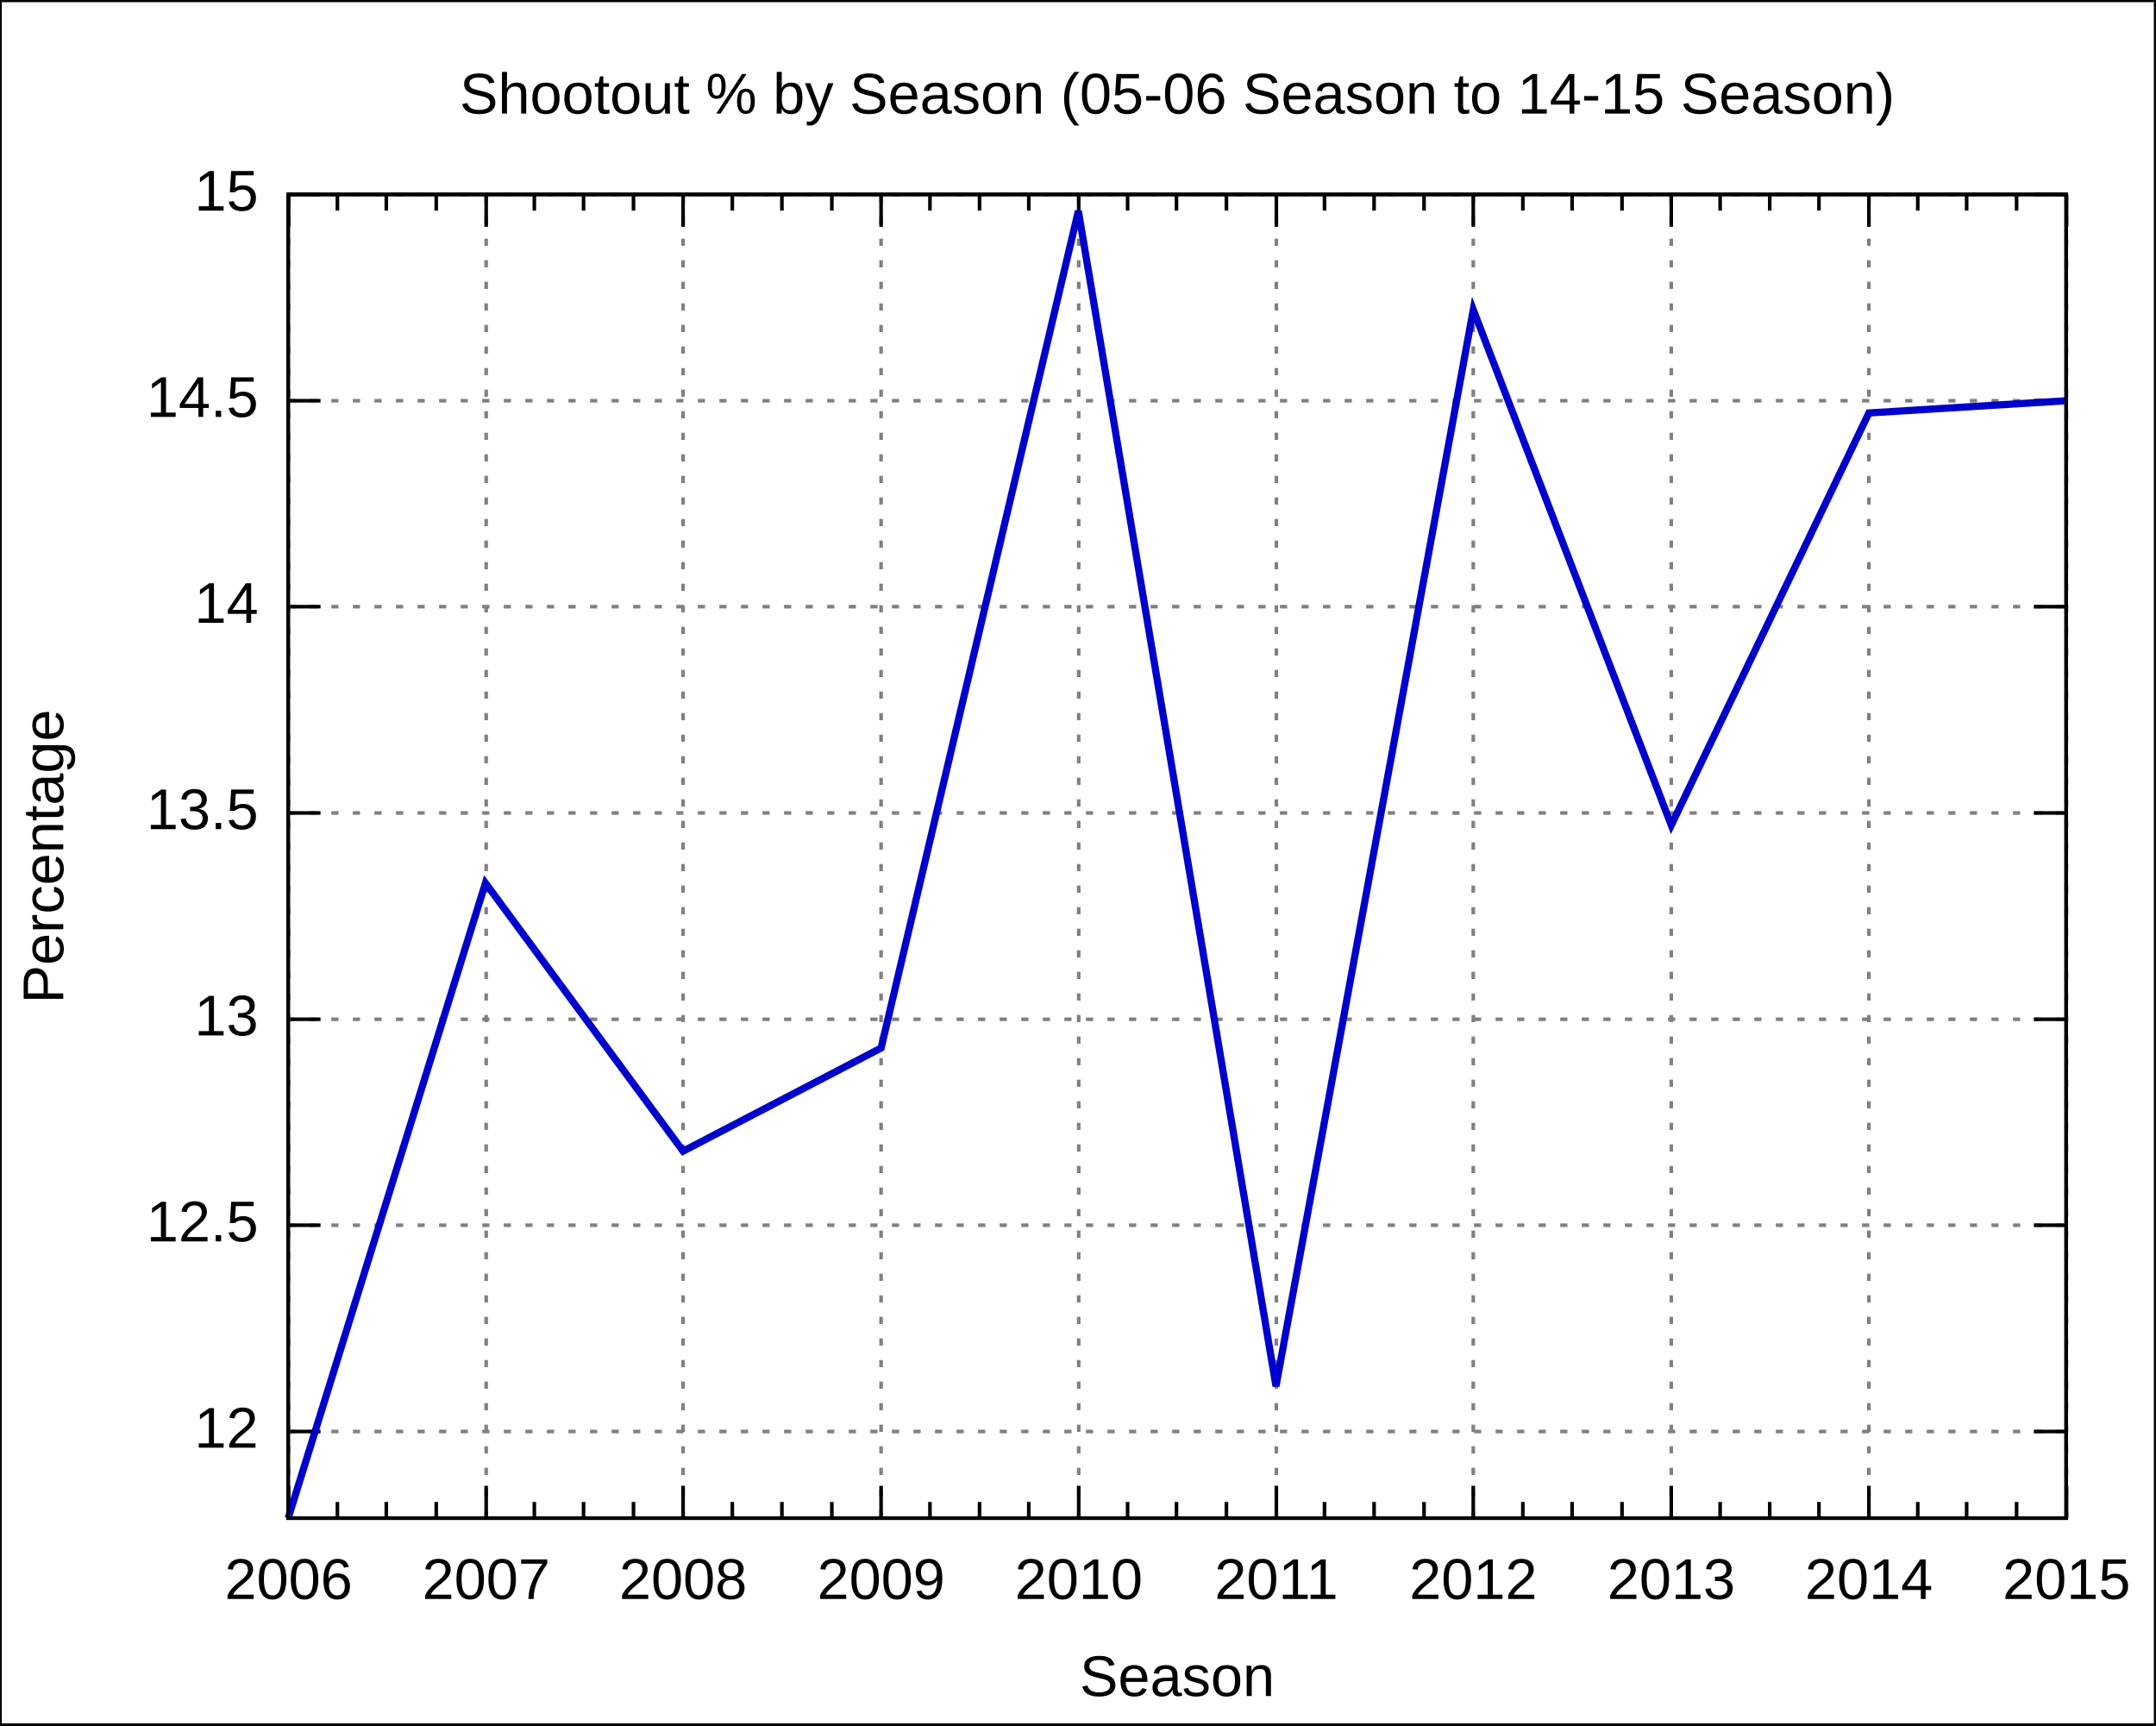
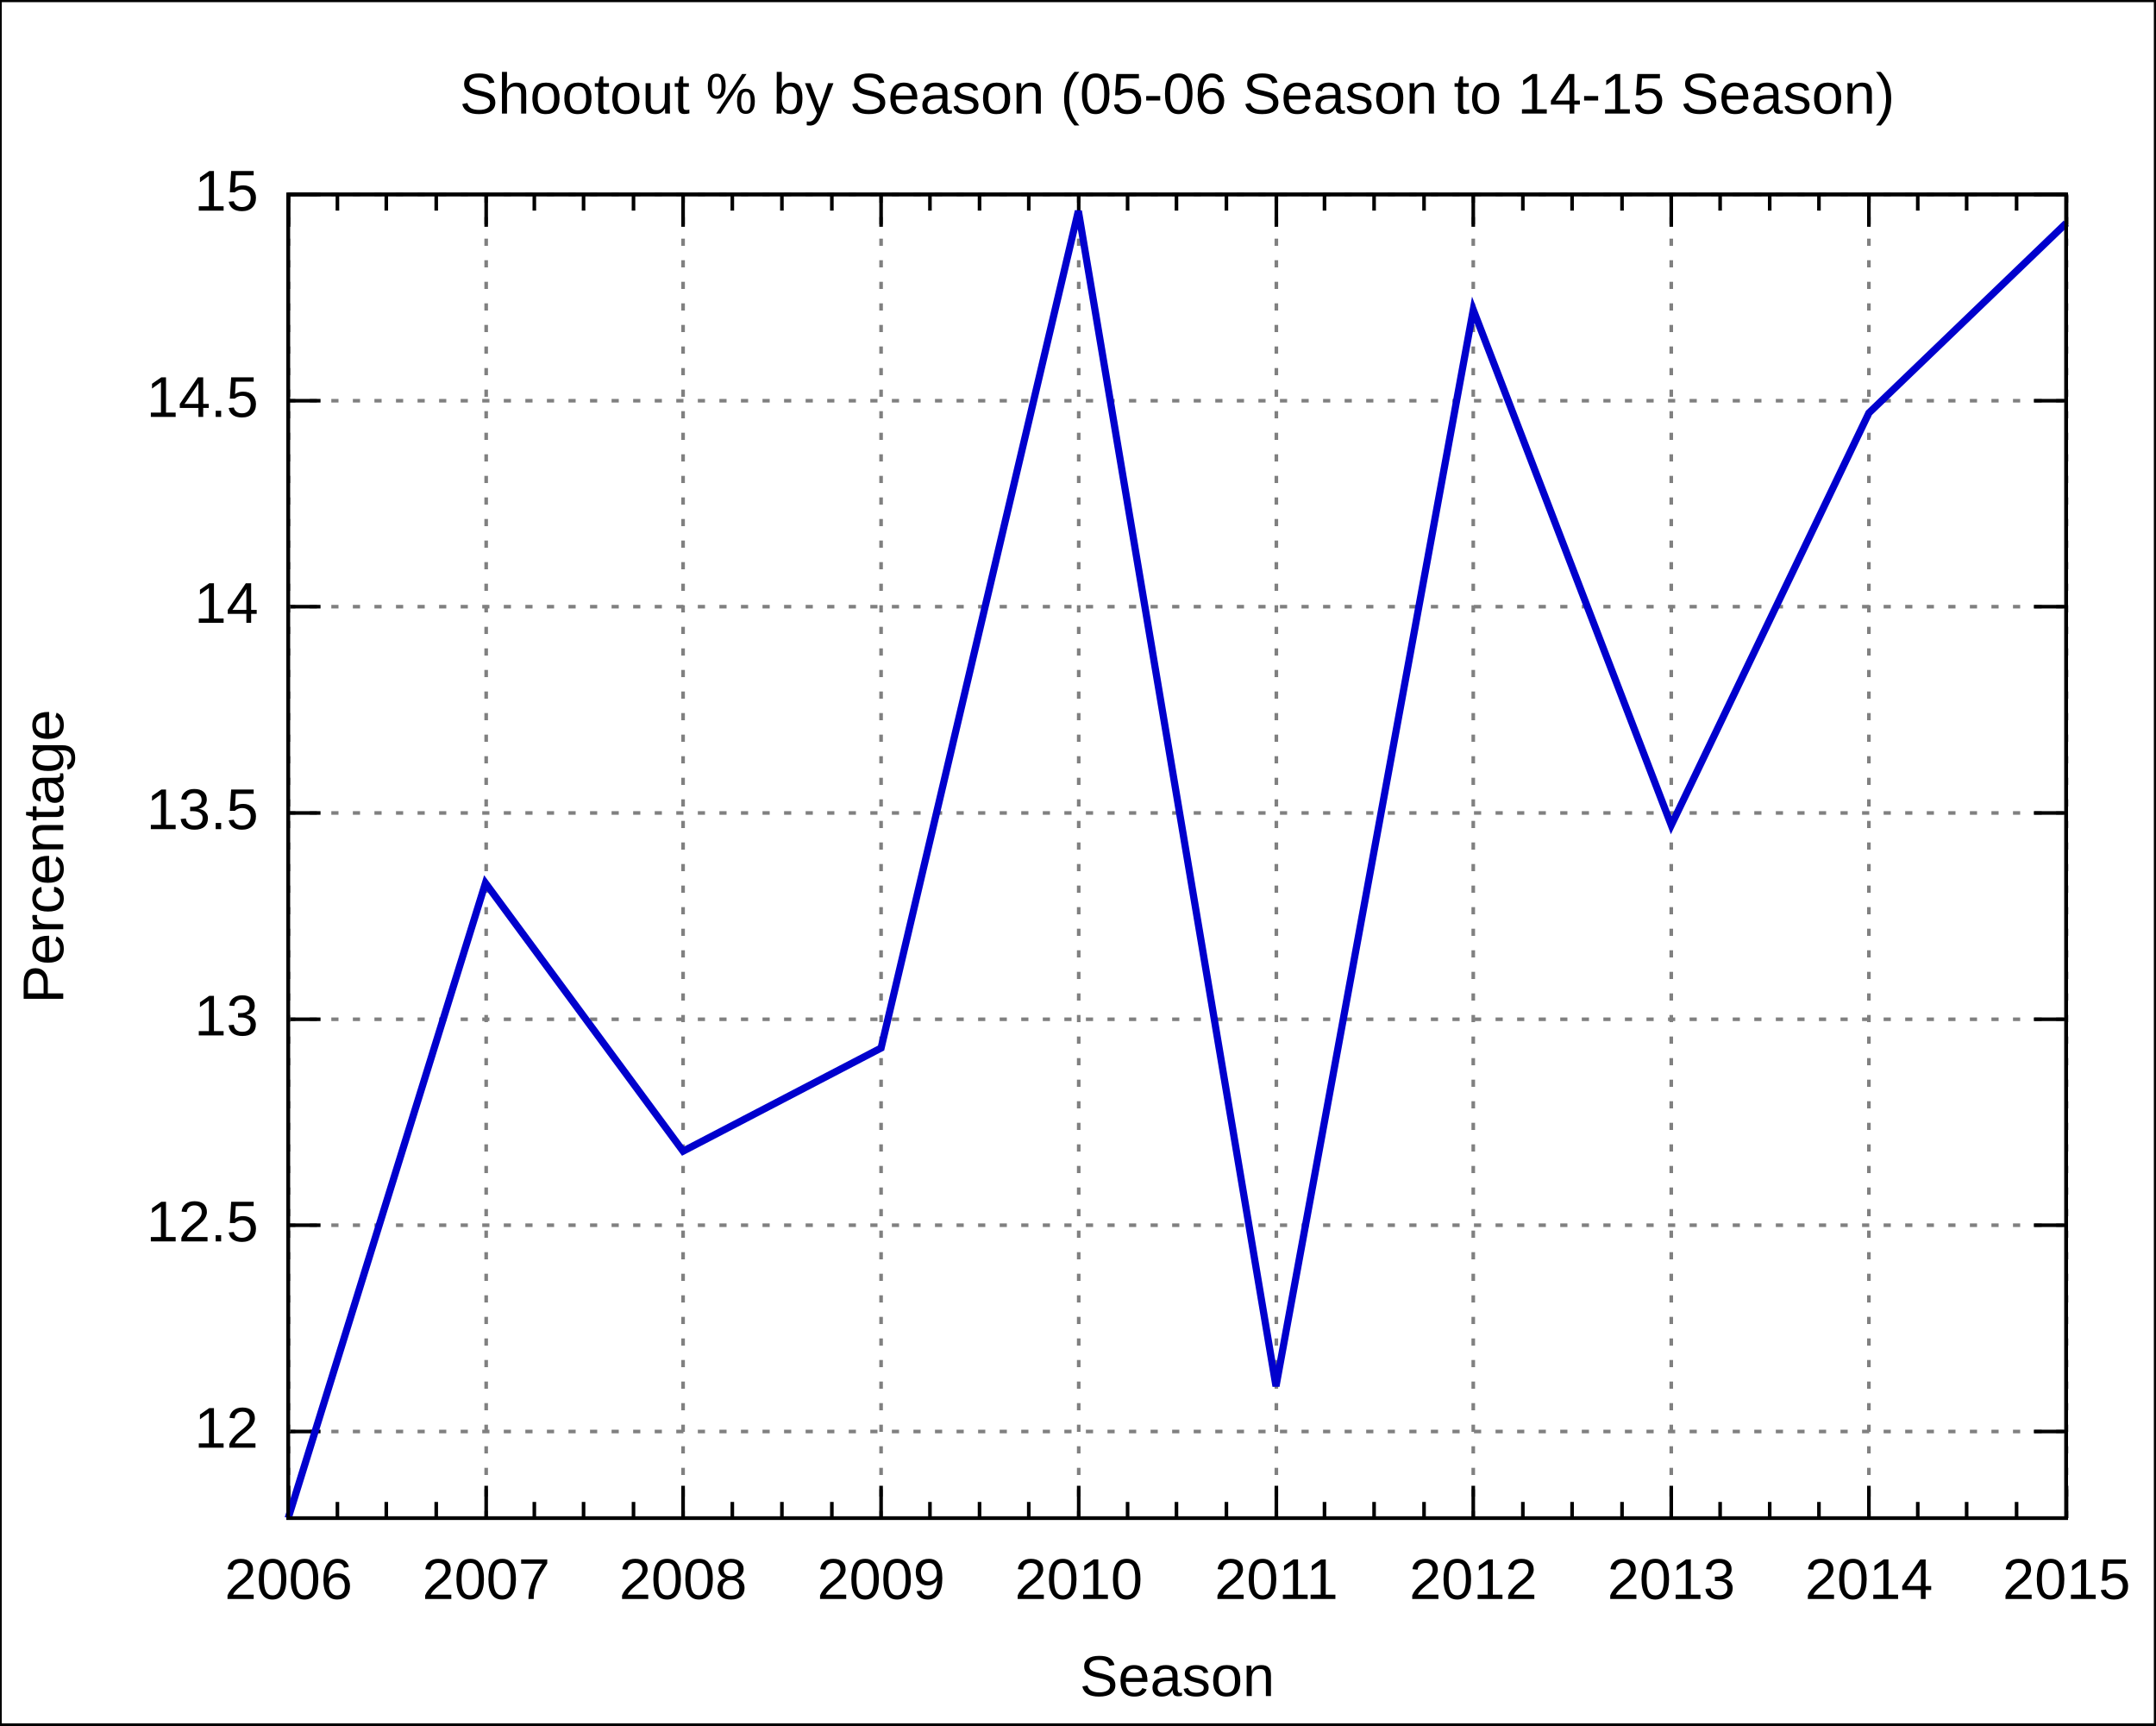
<svg xmlns="http://www.w3.org/2000/svg" xmlns:xlink="http://www.w3.org/1999/xlink" width="600" height="480" viewBox="0 0 600 480">
  <g id="gnuplot_canvas">
    <rect x="0" y="0" width="600" height="480" fill="none" />
    <defs>
      <circle id="gpDot" r="0.5" stroke-width="0.5" />
      <path id="gpPt0" stroke-width="0.222" stroke="currentColor" d="M-1,0 h2 M0,-1 v2" />
      <path id="gpPt1" stroke-width="0.222" stroke="currentColor" d="M-1,-1 L1,1 M1,-1 L-1,1" />
      <path id="gpPt2" stroke-width="0.222" stroke="currentColor" d="M-1,0 L1,0 M0,-1 L0,1 M-1,-1 L1,1 M-1,1 L1,-1" />
      <rect id="gpPt3" stroke-width="0.222" stroke="currentColor" x="-1" y="-1" width="2" height="2" />
      <rect id="gpPt4" stroke-width="0.222" stroke="currentColor" fill="currentColor" x="-1" y="-1" width="2" height="2" />
      <circle id="gpPt5" stroke-width="0.222" stroke="currentColor" cx="0" cy="0" r="1" />
      <use xlink:href="#gpPt5" id="gpPt6" fill="currentColor" stroke="none" />
      <path id="gpPt7" stroke-width="0.222" stroke="currentColor" d="M0,-1.33 L-1.33,0.67 L1.33,0.67 z" />
      <use xlink:href="#gpPt7" id="gpPt8" fill="currentColor" stroke="none" />
      <use xlink:href="#gpPt7" id="gpPt9" stroke="currentColor" transform="rotate(180)" />
      <use xlink:href="#gpPt9" id="gpPt10" fill="currentColor" stroke="none" />
      <use xlink:href="#gpPt3" id="gpPt11" stroke="currentColor" transform="rotate(45)" />
      <use xlink:href="#gpPt11" id="gpPt12" fill="currentColor" stroke="none" />
    </defs>
    <g style="fill:none; color:white; stroke:currentColor; stroke-width:1.00; stroke-linecap:butt; stroke-linejoin:miter">
</g>
    <g style="fill:none; color:black; stroke:currentColor; stroke-width:1.00; stroke-linecap:butt; stroke-linejoin:miter">
      <g style="stroke:none; shape-rendering:crispEdges">
        <polygon fill="rgb(255, 255, 255)" points="0.0,480.0 599.9,480.0 599.9,0.1 0.0,0.1 " />
      </g>
      <path stroke="black" d="M0.0,480.0 L0.0,0.1 L599.9,0.1 L599.9,480.0 L0.0,480.0  " />
    </g>
    <g style="fill:none; color:gray; stroke:currentColor; stroke-width:1.00; stroke-linecap:butt; stroke-linejoin:miter">
      <path stroke="gray" stroke-dasharray=" 2,4" class="gridline" d="M80.2,398.3 L575.0,398.3  " />
    </g>
    <g style="fill:none; color:black; stroke:currentColor; stroke-width:1.00; stroke-linecap:butt; stroke-linejoin:miter">
      <path stroke="black" d="M80.2,398.3 L89.2,398.3 M575.0,398.3 L566.0,398.3  " />
      <g transform="translate(71.9,402.8)" style="stroke:none; fill:black; font-family:Arial; font-size:12.00pt; text-anchor:end">
        <text> 12</text>
      </g>
    </g>
    <g style="fill:none; color:gray; stroke:currentColor; stroke-width:1.00; stroke-linecap:butt; stroke-linejoin:miter">
      <path stroke="gray" stroke-dasharray=" 2,4" class="gridline" d="M80.2,340.9 L575.0,340.9  " />
    </g>
    <g style="fill:none; color:black; stroke:currentColor; stroke-width:1.00; stroke-linecap:butt; stroke-linejoin:miter">
      <path stroke="black" d="M80.2,340.9 L89.2,340.9 M575.0,340.9 L566.0,340.9  " />
      <g transform="translate(71.9,345.4)" style="stroke:none; fill:black; font-family:Arial; font-size:12.00pt; text-anchor:end">
        <text> 12.5</text>
      </g>
    </g>
    <g style="fill:none; color:gray; stroke:currentColor; stroke-width:1.00; stroke-linecap:butt; stroke-linejoin:miter">
      <path stroke="gray" stroke-dasharray=" 2,4" class="gridline" d="M80.2,283.6 L575.0,283.6  " />
    </g>
    <g style="fill:none; color:black; stroke:currentColor; stroke-width:1.00; stroke-linecap:butt; stroke-linejoin:miter">
      <path stroke="black" d="M80.2,283.6 L89.2,283.6 M575.0,283.6 L566.0,283.6  " />
      <g transform="translate(71.9,288.1)" style="stroke:none; fill:black; font-family:Arial; font-size:12.00pt; text-anchor:end">
        <text> 13</text>
      </g>
    </g>
    <g style="fill:none; color:gray; stroke:currentColor; stroke-width:1.00; stroke-linecap:butt; stroke-linejoin:miter">
      <path stroke="gray" stroke-dasharray=" 2,4" class="gridline" d="M80.2,226.2 L575.0,226.2  " />
    </g>
    <g style="fill:none; color:black; stroke:currentColor; stroke-width:1.00; stroke-linecap:butt; stroke-linejoin:miter">
      <path stroke="black" d="M80.2,226.2 L89.2,226.2 M575.0,226.2 L566.0,226.2  " />
      <g transform="translate(71.9,230.7)" style="stroke:none; fill:black; font-family:Arial; font-size:12.00pt; text-anchor:end">
        <text> 13.5</text>
      </g>
    </g>
    <g style="fill:none; color:gray; stroke:currentColor; stroke-width:1.00; stroke-linecap:butt; stroke-linejoin:miter">
      <path stroke="gray" stroke-dasharray=" 2,4" class="gridline" d="M80.2,168.8 L575.0,168.8  " />
    </g>
    <g style="fill:none; color:black; stroke:currentColor; stroke-width:1.00; stroke-linecap:butt; stroke-linejoin:miter">
      <path stroke="black" d="M80.2,168.8 L89.2,168.8 M575.0,168.8 L566.0,168.8  " />
      <g transform="translate(71.9,173.3)" style="stroke:none; fill:black; font-family:Arial; font-size:12.00pt; text-anchor:end">
        <text> 14</text>
      </g>
    </g>
    <g style="fill:none; color:gray; stroke:currentColor; stroke-width:1.00; stroke-linecap:butt; stroke-linejoin:miter">
      <path stroke="gray" stroke-dasharray=" 2,4" class="gridline" d="M80.2,111.5 L575.0,111.5  " />
    </g>
    <g style="fill:none; color:black; stroke:currentColor; stroke-width:1.00; stroke-linecap:butt; stroke-linejoin:miter">
      <path stroke="black" d="M80.2,111.5 L89.2,111.5 M575.0,111.5 L566.0,111.5  " />
      <g transform="translate(71.9,116.0)" style="stroke:none; fill:black; font-family:Arial; font-size:12.00pt; text-anchor:end">
        <text> 14.5</text>
      </g>
    </g>
    <g style="fill:none; color:gray; stroke:currentColor; stroke-width:1.00; stroke-linecap:butt; stroke-linejoin:miter">
      <path stroke="gray" stroke-dasharray=" 2,4" class="gridline" d="M80.2,54.1 L575.0,54.1  " />
    </g>
    <g style="fill:none; color:black; stroke:currentColor; stroke-width:1.00; stroke-linecap:butt; stroke-linejoin:miter">
      <path stroke="black" d="M80.2,54.1 L89.2,54.1 M575.0,54.1 L566.0,54.1  " />
      <g transform="translate(71.9,58.6)" style="stroke:none; fill:black; font-family:Arial; font-size:12.00pt; text-anchor:end">
        <text> 15</text>
      </g>
    </g>
    <g style="fill:none; color:gray; stroke:currentColor; stroke-width:1.00; stroke-linecap:butt; stroke-linejoin:miter">
      <path stroke="gray" stroke-dasharray=" 2,4" class="gridline" d="M80.3,422.4 L80.3,54.1  " />
    </g>
    <g style="fill:none; color:black; stroke:currentColor; stroke-width:1.00; stroke-linecap:butt; stroke-linejoin:miter">
      <path stroke="black" d="M80.3,422.4 L80.3,413.4 M80.3,54.1 L80.3,63.1  " />
      <g transform="translate(80.3,444.9)" style="stroke:none; fill:black; font-family:Arial; font-size:12.00pt; text-anchor:middle">
        <text>2006</text>
      </g>
      <path stroke="black" d="M93.9,422.4 L93.9,417.9 M93.9,54.1 L93.9,58.6 M107.5,422.4 L107.5,417.9 M107.5,54.1 L107.5,58.6    M121.4,422.4 L121.4,417.9 M121.4,54.1 L121.4,58.6  " />
    </g>
    <g style="fill:none; color:gray; stroke:currentColor; stroke-width:1.00; stroke-linecap:butt; stroke-linejoin:miter">
      <path stroke="gray" stroke-dasharray=" 2,4" class="gridline" d="M135.3,422.4 L135.3,54.1  " />
    </g>
    <g style="fill:none; color:black; stroke:currentColor; stroke-width:1.00; stroke-linecap:butt; stroke-linejoin:miter">
      <path stroke="black" d="M135.3,422.4 L135.3,413.4 M135.3,54.1 L135.3,63.1  " />
      <g transform="translate(135.3,444.9)" style="stroke:none; fill:black; font-family:Arial; font-size:12.00pt; text-anchor:middle">
        <text>2007</text>
      </g>
      <path stroke="black" d="M148.7,422.4 L148.7,417.9 M148.7,54.1 L148.7,58.6 M162.4,422.4 L162.4,417.9 M162.4,54.1 L162.4,58.6    M176.3,422.4 L176.3,417.9 M176.3,54.1 L176.3,58.6  " />
    </g>
    <g style="fill:none; color:gray; stroke:currentColor; stroke-width:1.00; stroke-linecap:butt; stroke-linejoin:miter">
      <path stroke="gray" stroke-dasharray=" 2,4" class="gridline" d="M190.1,422.4 L190.1,54.1  " />
    </g>
    <g style="fill:none; color:black; stroke:currentColor; stroke-width:1.00; stroke-linecap:butt; stroke-linejoin:miter">
      <path stroke="black" d="M190.1,422.4 L190.1,413.4 M190.1,54.1 L190.1,63.1  " />
      <g transform="translate(190.1,444.9)" style="stroke:none; fill:black; font-family:Arial; font-size:12.00pt; text-anchor:middle">
        <text>2008</text>
      </g>
      <path stroke="black" d="M203.8,422.4 L203.8,417.9 M203.8,54.1 L203.8,58.6 M217.6,422.4 L217.6,417.9 M217.6,54.1 L217.6,58.6    M231.5,422.4 L231.5,417.9 M231.5,54.1 L231.5,58.6  " />
    </g>
    <g style="fill:none; color:gray; stroke:currentColor; stroke-width:1.00; stroke-linecap:butt; stroke-linejoin:miter">
      <path stroke="gray" stroke-dasharray=" 2,4" class="gridline" d="M245.2,422.4 L245.2,54.1  " />
    </g>
    <g style="fill:none; color:black; stroke:currentColor; stroke-width:1.00; stroke-linecap:butt; stroke-linejoin:miter">
      <path stroke="black" d="M245.2,422.4 L245.2,413.4 M245.2,54.1 L245.2,63.1  " />
      <g transform="translate(245.2,444.9)" style="stroke:none; fill:black; font-family:Arial; font-size:12.00pt; text-anchor:middle">
        <text>2009</text>
      </g>
      <path stroke="black" d="M258.8,422.4 L258.8,417.9 M258.8,54.1 L258.8,58.6 M272.6,422.4 L272.6,417.9 M272.6,54.1 L272.6,58.6    M286.3,422.4 L286.3,417.9 M286.3,54.1 L286.3,58.6  " />
    </g>
    <g style="fill:none; color:gray; stroke:currentColor; stroke-width:1.00; stroke-linecap:butt; stroke-linejoin:miter">
      <path stroke="gray" stroke-dasharray=" 2,4" class="gridline" d="M300.2,422.4 L300.2,54.1  " />
    </g>
    <g style="fill:none; color:black; stroke:currentColor; stroke-width:1.00; stroke-linecap:butt; stroke-linejoin:miter">
      <path stroke="black" d="M300.2,422.4 L300.2,413.4 M300.2,54.1 L300.2,63.1  " />
      <g transform="translate(300.2,444.9)" style="stroke:none; fill:black; font-family:Arial; font-size:12.00pt; text-anchor:middle">
        <text>2010</text>
      </g>
      <path stroke="black" d="M313.8,422.4 L313.8,417.9 M313.8,54.1 L313.8,58.6 M327.4,422.4 L327.4,417.9 M327.4,54.1 L327.4,58.6    M341.3,422.4 L341.3,417.9 M341.3,54.1 L341.3,58.6  " />
    </g>
    <g style="fill:none; color:gray; stroke:currentColor; stroke-width:1.00; stroke-linecap:butt; stroke-linejoin:miter">
      <path stroke="gray" stroke-dasharray=" 2,4" class="gridline" d="M355.2,422.4 L355.2,54.1  " />
    </g>
    <g style="fill:none; color:black; stroke:currentColor; stroke-width:1.00; stroke-linecap:butt; stroke-linejoin:miter">
      <path stroke="black" d="M355.2,422.4 L355.2,413.4 M355.2,54.1 L355.2,63.1  " />
      <g transform="translate(355.2,444.9)" style="stroke:none; fill:black; font-family:Arial; font-size:12.00pt; text-anchor:middle">
        <text>2011</text>
      </g>
      <path stroke="black" d="M368.6,422.4 L368.6,417.9 M368.6,54.1 L368.6,58.6 M382.4,422.4 L382.4,417.9 M382.4,54.1 L382.4,58.6    M396.3,422.4 L396.3,417.9 M396.3,54.1 L396.3,58.6  " />
    </g>
    <g style="fill:none; color:gray; stroke:currentColor; stroke-width:1.00; stroke-linecap:butt; stroke-linejoin:miter">
      <path stroke="gray" stroke-dasharray=" 2,4" class="gridline" d="M410.0,422.4 L410.0,54.1  " />
    </g>
    <g style="fill:none; color:black; stroke:currentColor; stroke-width:1.00; stroke-linecap:butt; stroke-linejoin:miter">
      <path stroke="black" d="M410.0,422.4 L410.0,413.4 M410.0,54.1 L410.0,63.1  " />
      <g transform="translate(410.0,444.9)" style="stroke:none; fill:black; font-family:Arial; font-size:12.00pt; text-anchor:middle">
        <text>2012</text>
      </g>
      <path stroke="black" d="M423.8,422.4 L423.8,417.9 M423.8,54.1 L423.8,58.6 M437.5,422.4 L437.5,417.9 M437.5,54.1 L437.5,58.6    M451.4,422.4 L451.4,417.9 M451.4,54.1 L451.4,58.6  " />
    </g>
    <g style="fill:none; color:gray; stroke:currentColor; stroke-width:1.00; stroke-linecap:butt; stroke-linejoin:miter">
      <path stroke="gray" stroke-dasharray=" 2,4" class="gridline" d="M465.1,422.4 L465.1,54.1  " />
    </g>
    <g style="fill:none; color:black; stroke:currentColor; stroke-width:1.00; stroke-linecap:butt; stroke-linejoin:miter">
      <path stroke="black" d="M465.1,422.4 L465.1,413.4 M465.1,54.1 L465.1,63.1  " />
      <g transform="translate(465.1,444.9)" style="stroke:none; fill:black; font-family:Arial; font-size:12.00pt; text-anchor:middle">
        <text>2013</text>
      </g>
      <path stroke="black" d="M478.7,422.4 L478.7,417.9 M478.7,54.1 L478.7,58.6 M492.5,422.4 L492.5,417.9 M492.5,54.1 L492.5,58.6    M506.2,422.4 L506.2,417.9 M506.2,54.1 L506.2,58.6  " />
    </g>
    <g style="fill:none; color:gray; stroke:currentColor; stroke-width:1.00; stroke-linecap:butt; stroke-linejoin:miter">
      <path stroke="gray" stroke-dasharray=" 2,4" class="gridline" d="M520.1,422.4 L520.1,63.1 L520.1,54.1  " />
    </g>
    <g style="fill:none; color:black; stroke:currentColor; stroke-width:1.00; stroke-linecap:butt; stroke-linejoin:miter">
      <path stroke="black" d="M520.1,422.4 L520.1,413.4 M520.1,54.1 L520.1,63.1  " />
      <g transform="translate(520.1,444.9)" style="stroke:none; fill:black; font-family:Arial; font-size:12.00pt; text-anchor:middle">
        <text>2014</text>
      </g>
      <path stroke="black" d="M533.7,422.4 L533.7,417.9 M533.7,54.1 L533.7,58.6 M547.3,422.4 L547.3,417.9 M547.3,54.1 L547.3,58.6    M561.2,422.4 L561.2,417.9 M561.2,54.1 L561.2,58.6  " />
    </g>
    <g style="fill:none; color:gray; stroke:currentColor; stroke-width:1.00; stroke-linecap:butt; stroke-linejoin:miter">
      <path stroke="gray" stroke-dasharray=" 2,4" class="gridline" d="M575.1,422.4 L575.1,54.1  " />
    </g>
    <g style="fill:none; color:black; stroke:currentColor; stroke-width:1.00; stroke-linecap:butt; stroke-linejoin:miter">
      <path stroke="black" d="M575.1,422.4 L575.1,413.4 M575.1,54.1 L575.1,63.1  " />
      <g transform="translate(575.1,444.9)" style="stroke:none; fill:black; font-family:Arial; font-size:12.00pt; text-anchor:middle">
        <text>2015</text>
      </g>
      <path stroke="black" d="M80.2,54.1 L80.2,422.4 L575.0,422.4 L575.0,54.1 L80.2,54.1 Z  " />
      <g transform="translate(17.6,238.3) rotate(270)" style="stroke:none; fill:black; font-family:Arial; font-size:12.00pt; text-anchor:middle">
        <text>Percentage</text>
      </g>
      <g transform="translate(327.6,471.9)" style="stroke:none; fill:black; font-family:Arial; font-size:12.00pt; text-anchor:middle">
        <text>Season</text>
      </g>
      <g transform="translate(327.6,31.6)" style="stroke:none; fill:black; font-family:Arial; font-size:12.00pt; text-anchor:middle">
        <text>Shootout % by Season (05-06 Season to 14-15 Season)</text>
      </g>
    </g>
    <g id="gnuplot_plot_1">
      <g style="fill:none; color:white; stroke:black; stroke-width:2.00; stroke-linecap:butt; stroke-linejoin:miter">
</g>
      <g style="fill:none; color:red; stroke:currentColor; stroke-width:2.00; stroke-linecap:butt; stroke-linejoin:miter">
-         <path stroke="rgb(  0,   0, 205)" d="M575.0,111.5 L520.1,114.9 L465.1,229.6 L410.0,86.2 L355.1,385.7 L300.1,58.7 L245.2,291.6 L190.1,320.3    L135.1,245.7 L80.2,422.4  " />
+         <path stroke="rgb(  0,   0, 205)" d="M575.0,62.1 L520.1,114.9 L465.1,229.6 L410.0,86.2 L355.1,385.7 L300.1,58.7 L245.2,291.6 L190.1,320.3    L135.1,245.7 L80.2,422.4  " />
      </g>
    </g>
    <g style="fill:none; color:white; stroke:rgb(  0,   0, 205); stroke-width:1.00; stroke-linecap:butt; stroke-linejoin:miter">
</g>
    <g style="fill:none; color:black; stroke:currentColor; stroke-width:1.00; stroke-linecap:butt; stroke-linejoin:miter">
      <path stroke="black" d="M80.2,54.1 L80.2,422.4 L575.0,422.4 L575.0,54.1 L80.2,54.1 Z  " />
    </g>
  </g>
</svg>
